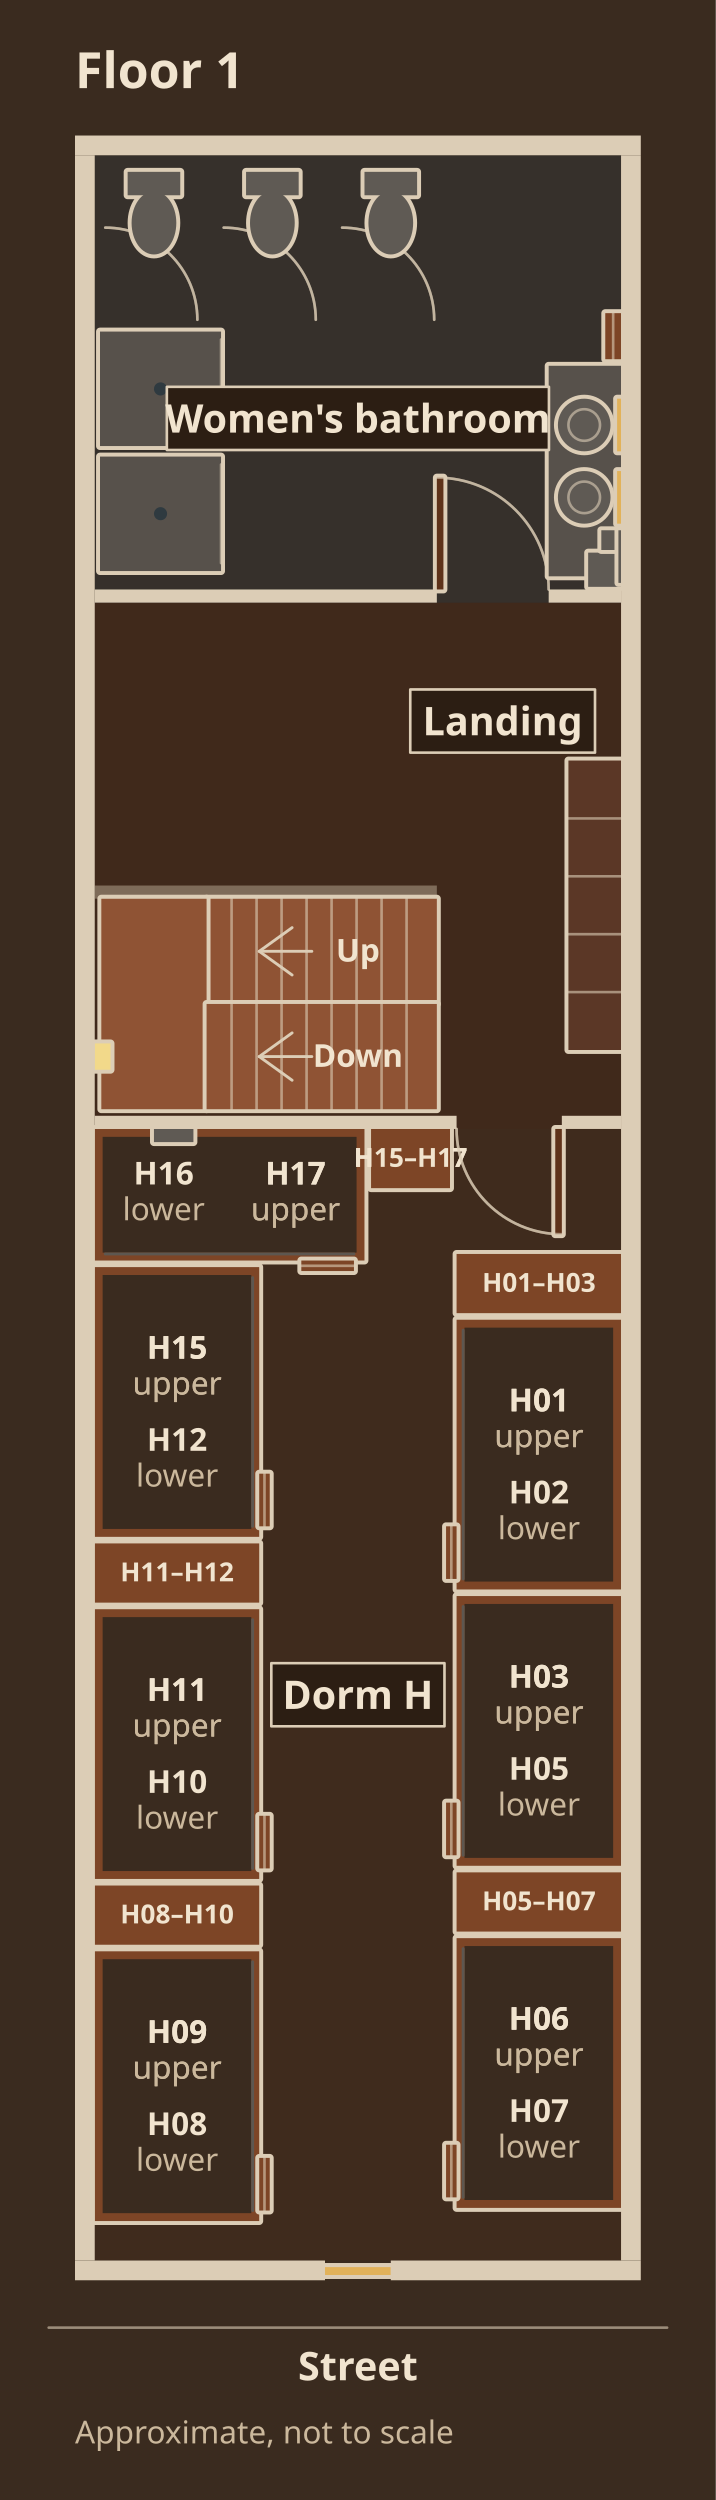
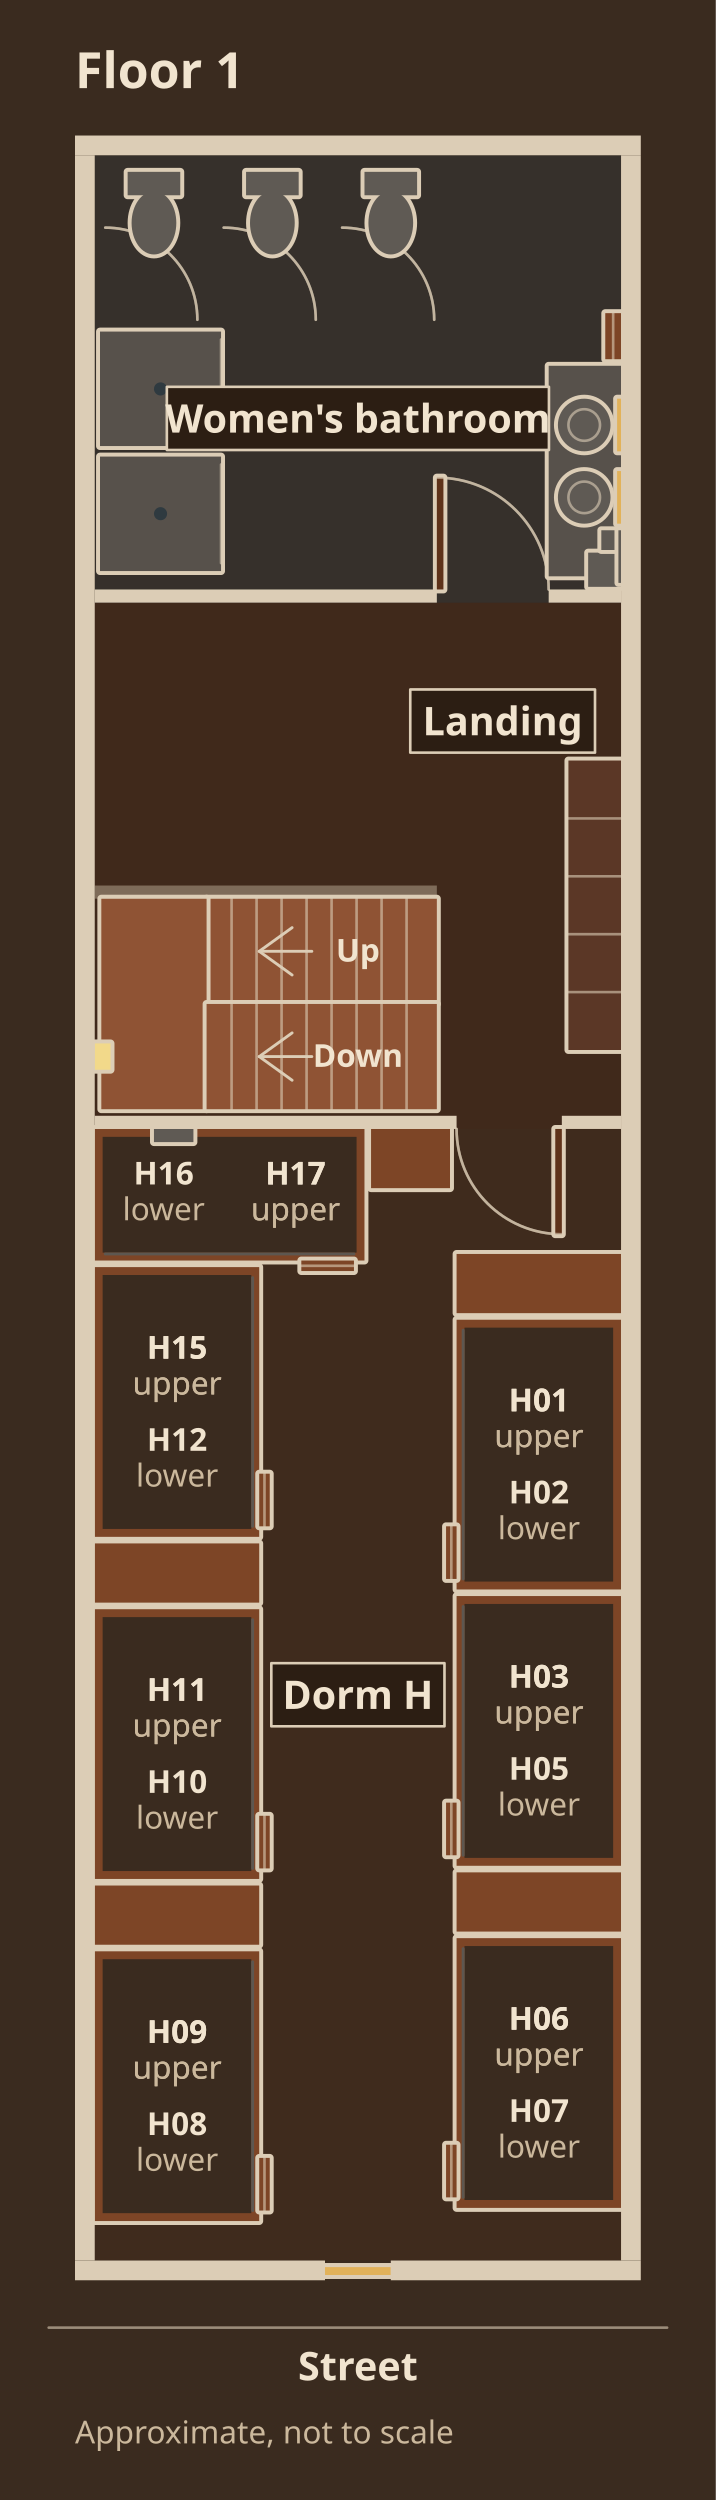
<svg xmlns="http://www.w3.org/2000/svg" class="hj-evening" viewBox="-36 -59 272 950" width="272" height="950" role="img" aria-labelledby="title desc">
-   <style>.hj-evening{stroke:none;stroke-linecap:round;stroke-linejoin:round}.hj-evening path{vector-effect:non-scaling-stroke}.hj-evening text{stroke:none;font-family:Figtree,"Noto Sans Lao",system-ui,sans-serif}.hj-evening .id{fill:none;stroke:#4a2f1b;stroke-width:1;stroke-opacity:.6}.hj-evening .lb{fill:#fffaf2;stroke:#4a2f1b;stroke-width:1}.hj-evening .lc{fill:#6f4d35;font-size:12px}.hj-evening .ln{fill:#4a2f1b;font-size:10px;font-weight:600}.hj-evening .ls{fill:#4a2f1b;font-size:12px;font-weight:600}.hj-evening .lt{fill:#4a2f1b;font-size:19px;font-weight:600}.hj-evening .lx{fill:#4a2f1b;font-size:15px;font-weight:600}.hj-evening .ns{stroke:none}.hj-evening .sk{fill:none;stroke:#4a2f1b;stroke-width:1.1}.hj-evening .sl{stroke:#4a2f1b;stroke-width:3}.hj-evening .wf{fill:#4a2f1b;stroke:none}.hj-evening .wp{fill:#4a2f1b;stroke:none;opacity:.4}.hj-evening .id{stroke:#dccdb6}.hj-evening .lb{fill:#2c1e13;stroke:#dccdb6}.hj-evening .lc{fill:#cbb89c}.hj-evening .ln{fill:#f1e4cf}.hj-evening .ls{fill:#f1e4cf}.hj-evening .lt{fill:#f1e4cf}.hj-evening .lx{fill:#f1e4cf}.hj-evening .sk{stroke:#dccdb6}.hj-evening .sl{stroke:#dccdb6}.hj-evening .wf{fill:#dccdb6}.hj-evening .wp{fill:#dccdb6}.hj-evening .bt0{fill:#57514b}.hj-evening .dp0{fill:#5b3726}.hj-evening .fs0{fill:#2f3a40}.hj-evening .gl0{fill:#e2b25a}.hj-evening .kcu{stroke:#5d5750}.hj-evening .la0{fill:#f2d98a}.hj-evening .pa0{fill:#3a2b1f}.hj-evening .t-path{fill:#40291b}.hj-evening .t-sleep{fill:#3f2b1d}.hj-evening .t-wash{fill:#36302b}.hj-evening .tc0{fill:#8f5334}.hj-evening .wd0{fill:#7d4526}.hj-evening .wh0{fill:#5f5a54}.hj-evening .wk0{fill:#5e3219}</style>
+   <style>.hj-evening{stroke:none;stroke-linecap:round;stroke-linejoin:round}.hj-evening path{vector-effect:non-scaling-stroke}.hj-evening text{stroke:none;font-family:Figtree,"Noto Sans Lao",system-ui,sans-serif}.hj-evening .id{fill:none;stroke:#4a2f1b;stroke-width:1;stroke-opacity:.6}.hj-evening .lb{fill:#fffaf2;stroke:#4a2f1b;stroke-width:1}.hj-evening .lc{fill:#6f4d35;font-size:12px}.hj-evening .ls{fill:#4a2f1b;font-size:12px;font-weight:600}.hj-evening .lt{fill:#4a2f1b;font-size:19px;font-weight:600}.hj-evening .lx{fill:#4a2f1b;font-size:15px;font-weight:600}.hj-evening .ns{stroke:none}.hj-evening .sk{fill:none;stroke:#4a2f1b;stroke-width:1.1}.hj-evening .sl{stroke:#4a2f1b;stroke-width:3}.hj-evening .wf{fill:#4a2f1b;stroke:none}.hj-evening .wp{fill:#4a2f1b;stroke:none;opacity:.4}.hj-evening .id{stroke:#dccdb6}.hj-evening .lb{fill:#2c1e13;stroke:#dccdb6}.hj-evening .lc{fill:#cbb89c}.hj-evening .ls{fill:#f1e4cf}.hj-evening .lt{fill:#f1e4cf}.hj-evening .lx{fill:#f1e4cf}.hj-evening .sk{stroke:#dccdb6}.hj-evening .sl{stroke:#dccdb6}.hj-evening .wf{fill:#dccdb6}.hj-evening .wp{fill:#dccdb6}.hj-evening .bt0{fill:#57514b}.hj-evening .dp0{fill:#5b3726}.hj-evening .fs0{fill:#2f3a40}.hj-evening .gl0{fill:#e2b25a}.hj-evening .kcu{stroke:#5d5750}.hj-evening .la0{fill:#f2d98a}.hj-evening .pa0{fill:#3a2b1f}.hj-evening .t-path{fill:#40291b}.hj-evening .t-sleep{fill:#3f2b1d}.hj-evening .t-wash{fill:#36302b}.hj-evening .tc0{fill:#8f5334}.hj-evening .wd0{fill:#7d4526}.hj-evening .wh0{fill:#5f5a54}.hj-evening .wk0{fill:#5e3219}</style>
  <path class="pa0 ns" d="M-36 -59L236 -59L236 891L-36 891Z" />
  <g id="floor-floor1" data-floor="floor1" data-level="1">
    <g id="area-dorm-h" data-area="dorm-h" data-kind="sleep">
      <path class="t-sleep" d="M0 370L200 370L200 800L0 800Z" />
    </g>
    <g id="area-landing-1" data-area="landing-1" data-kind="path">
      <path class="t-path" d="M0 170L200 170L200 370L0 370Z" />
    </g>
    <g id="area-bath-women" data-area="bath-women" data-kind="wash">
      <path class="t-wash" d="M0 0L200 0L200 170L0 170Z" />
    </g>
    <use href="#fx-window-h-tall" class="sl" />
    <g id="fx-window-h-tall" data-fixture="window" data-area="dorm-h" data-room="dorm-h">
      <path class="gl0" d="M87.5 802.5L112.5 802.5L112.5 805.5L87.5 805.5Z" />
    </g>
    <use href="#fx-window-h-small" class="sl" />
    <g id="fx-window-h-small" data-fixture="window" data-area="dorm-h" data-room="dorm-h">
      <path class="gl0" d="M87.5 802.5L112.5 802.5L112.5 805.5L87.5 805.5Z" />
    </g>
    <g id="fx-ac-outdoor-1" data-fixture="ac-outdoor" data-area="dorm-h" data-room="dorm-h" />
    <g id="fx-ac-outdoor-2" data-fixture="ac-outdoor" data-area="dorm-h" data-room="dorm-h" />
    <g id="fx-ac-outdoor-3" data-fixture="ac-outdoor" data-area="dorm-h" data-room="dorm-h" />
    <use href="#fx-pod-H02" class="sl" />
    <g id="fx-pod-H02" data-fixture="pod" data-label="H02" data-area="dorm-h" data-room="dorm-h">
      <path class="wd0" d="M137.5 442.5L200 442.5L200 545L137.5 545Z" />
      <path class="pa0" d="M140.5 445.5L197 445.5L197 542L140.5 542Z" />
      <path class="sk kcu" d="M140 541L140 446.5" />
      <text class="ls" x="168.8" y="512.3" text-anchor="middle" textLength="23.1" lengthAdjust="spacingAndGlyphs">H02</text>
      <text class="lc" x="168.8" y="525.9" text-anchor="middle" textLength="22.8" lengthAdjust="spacingAndGlyphs">lower</text>
    </g>
    <use href="#fx-pod-H01" class="sl" />
    <g id="fx-pod-H01" data-fixture="pod" data-label="H01" data-area="dorm-h" data-room="dorm-h">
      <text class="ls" x="168.8" y="477.3" text-anchor="middle" textLength="23.1" lengthAdjust="spacingAndGlyphs">H01</text>
      <text class="lc" x="168.8" y="490.9" text-anchor="middle" textLength="22.7" lengthAdjust="spacingAndGlyphs">upper</text>
    </g>
    <use href="#fx-ladder-h-1" class="sl" />
    <g id="fx-ladder-h-1" data-fixture="ladder" data-area="dorm-h" data-room="dorm-h">
      <path class="wd0" d="M133.5 521L137.5 521L137.5 541L133.5 541Z" />
      <path class="id" d="M135.5 541L135.5 521" />
    </g>
    <use href="#fx-pod-H05" class="sl" />
    <g id="fx-pod-H05" data-fixture="pod" data-label="H05" data-area="dorm-h" data-room="dorm-h">
      <path class="wd0" d="M137.5 547.5L200 547.5L200 650L137.5 650Z" />
      <path class="pa0" d="M140.5 550.5L197 550.5L197 647L140.5 647Z" />
      <path class="sk kcu" d="M140 646L140 551.5" />
      <text class="ls" x="168.8" y="617.3" text-anchor="middle" textLength="23.1" lengthAdjust="spacingAndGlyphs">H05</text>
      <text class="lc" x="168.8" y="630.9" text-anchor="middle" textLength="22.8" lengthAdjust="spacingAndGlyphs">lower</text>
    </g>
    <use href="#fx-pod-H03" class="sl" />
    <g id="fx-pod-H03" data-fixture="pod" data-label="H03" data-area="dorm-h" data-room="dorm-h">
      <text class="ls" x="168.8" y="582.3" text-anchor="middle" textLength="23.1" lengthAdjust="spacingAndGlyphs">H03</text>
      <text class="lc" x="168.8" y="595.9" text-anchor="middle" textLength="22.7" lengthAdjust="spacingAndGlyphs">upper</text>
    </g>
    <use href="#fx-ladder-h-2" class="sl" />
    <g id="fx-ladder-h-2" data-fixture="ladder" data-area="dorm-h" data-room="dorm-h">
      <path class="wd0" d="M133.5 626L137.5 626L137.5 646L133.5 646Z" />
      <path class="id" d="M135.5 646L135.5 626" />
    </g>
    <use href="#fx-pod-H07" class="sl" />
    <g id="fx-pod-H07" data-fixture="pod" data-label="H07" data-area="dorm-h" data-room="dorm-h">
      <path class="wd0" d="M137.5 677.5L200 677.5L200 780L137.5 780Z" />
      <path class="pa0" d="M140.5 680.5L197 680.5L197 777L140.5 777Z" />
      <path class="sk kcu" d="M140 776L140 681.5" />
      <text class="ls" x="168.8" y="747.3" text-anchor="middle" textLength="23.1" lengthAdjust="spacingAndGlyphs">H07</text>
      <text class="lc" x="168.8" y="760.9" text-anchor="middle" textLength="22.8" lengthAdjust="spacingAndGlyphs">lower</text>
    </g>
    <use href="#fx-pod-H06" class="sl" />
    <g id="fx-pod-H06" data-fixture="pod" data-label="H06" data-area="dorm-h" data-room="dorm-h">
      <text class="ls" x="168.8" y="712.3" text-anchor="middle" textLength="23.1" lengthAdjust="spacingAndGlyphs">H06</text>
      <text class="lc" x="168.8" y="725.9" text-anchor="middle" textLength="22.7" lengthAdjust="spacingAndGlyphs">upper</text>
    </g>
    <use href="#fx-ladder-h-3" class="sl" />
    <g id="fx-ladder-h-3" data-fixture="ladder" data-area="dorm-h" data-room="dorm-h">
      <path class="wd0" d="M133.5 756L137.5 756L137.5 776L133.5 776Z" />
      <path class="id" d="M135.5 776L135.5 756" />
    </g>
    <use href="#fx-pod-H08" class="sl" />
    <g id="fx-pod-H08" data-fixture="pod" data-label="H08" data-area="dorm-h" data-room="dorm-h">
      <path class="wd0" d="M0 682.5L62.5 682.5L62.5 785L0 785Z" />
      <path class="pa0" d="M3 685.5L59.5 685.5L59.5 782L3 782Z" />
      <path class="sk kcu" d="M60 781L60 686.5" />
      <text class="ls" x="31.3" y="752.3" text-anchor="middle" textLength="23.1" lengthAdjust="spacingAndGlyphs">H08</text>
      <text class="lc" x="31.3" y="765.9" text-anchor="middle" textLength="22.8" lengthAdjust="spacingAndGlyphs">lower</text>
    </g>
    <use href="#fx-pod-H09" class="sl" />
    <g id="fx-pod-H09" data-fixture="pod" data-label="H09" data-area="dorm-h" data-room="dorm-h">
      <text class="ls" x="31.3" y="717.3" text-anchor="middle" textLength="23.1" lengthAdjust="spacingAndGlyphs">H09</text>
      <text class="lc" x="31.3" y="730.9" text-anchor="middle" textLength="22.7" lengthAdjust="spacingAndGlyphs">upper</text>
    </g>
    <use href="#fx-ladder-h-4" class="sl" />
    <g id="fx-ladder-h-4" data-fixture="ladder" data-area="dorm-h" data-room="dorm-h">
      <path class="wd0" d="M62.5 761L66.5 761L66.5 781L62.5 781Z" />
      <path class="id" d="M64.5 781L64.5 761" />
    </g>
    <use href="#fx-pod-H10" class="sl" />
    <g id="fx-pod-H10" data-fixture="pod" data-label="H10" data-area="dorm-h" data-room="dorm-h">
      <path class="wd0" d="M0 552.5L62.5 552.5L62.5 655L0 655Z" />
      <path class="pa0" d="M3 555.5L59.5 555.5L59.5 652L3 652Z" />
      <path class="sk kcu" d="M60 651L60 556.5" />
      <text class="ls" x="31.3" y="622.3" text-anchor="middle" textLength="23.1" lengthAdjust="spacingAndGlyphs">H10</text>
      <text class="lc" x="31.3" y="635.9" text-anchor="middle" textLength="22.8" lengthAdjust="spacingAndGlyphs">lower</text>
    </g>
    <use href="#fx-pod-H11" class="sl" />
    <g id="fx-pod-H11" data-fixture="pod" data-label="H11" data-area="dorm-h" data-room="dorm-h">
      <text class="ls" x="31.3" y="587.3" text-anchor="middle" textLength="23.1" lengthAdjust="spacingAndGlyphs">H11</text>
      <text class="lc" x="31.3" y="600.9" text-anchor="middle" textLength="22.7" lengthAdjust="spacingAndGlyphs">upper</text>
    </g>
    <use href="#fx-ladder-h-5" class="sl" />
    <g id="fx-ladder-h-5" data-fixture="ladder" data-area="dorm-h" data-room="dorm-h">
      <path class="wd0" d="M62.5 631L66.5 631L66.5 651L62.5 651Z" />
      <path class="id" d="M64.5 651L64.5 631" />
    </g>
    <use href="#fx-pod-H12" class="sl" />
    <g id="fx-pod-H12" data-fixture="pod" data-label="H12" data-area="dorm-h" data-room="dorm-h">
      <path class="wd0" d="M0 422.5L62.5 422.5L62.5 525L0 525Z" />
      <path class="pa0" d="M3 425.5L59.5 425.5L59.5 522L3 522Z" />
      <path class="sk kcu" d="M60 521L60 426.5" />
      <text class="ls" x="31.3" y="492.3" text-anchor="middle" textLength="23.1" lengthAdjust="spacingAndGlyphs">H12</text>
      <text class="lc" x="31.3" y="505.9" text-anchor="middle" textLength="22.8" lengthAdjust="spacingAndGlyphs">lower</text>
    </g>
    <use href="#fx-pod-H15" class="sl" />
    <g id="fx-pod-H15" data-fixture="pod" data-label="H15" data-area="dorm-h" data-room="dorm-h">
      <text class="ls" x="31.3" y="457.3" text-anchor="middle" textLength="23.1" lengthAdjust="spacingAndGlyphs">H15</text>
      <text class="lc" x="31.3" y="470.9" text-anchor="middle" textLength="22.7" lengthAdjust="spacingAndGlyphs">upper</text>
    </g>
    <use href="#fx-ladder-h-6" class="sl" />
    <g id="fx-ladder-h-6" data-fixture="ladder" data-area="dorm-h" data-room="dorm-h">
      <path class="wd0" d="M62.5 501L66.5 501L66.5 521L62.5 521Z" />
      <path class="id" d="M64.5 521L64.5 501" />
    </g>
    <use href="#fx-pod-H16" class="sl" />
    <g id="fx-pod-H16" data-fixture="pod" data-label="H16" data-area="dorm-h" data-room="dorm-h">
      <path class="wd0" d="M0 370L102.5 370L102.5 420L0 420Z" />
      <path class="pa0" d="M3 373L99.5 373L99.5 417L3 417Z" />
      <path class="sk kcu" d="M4 417.5L98.5 417.5" />
      <text class="ls" x="26.2" y="391.1" text-anchor="middle" textLength="23.1" lengthAdjust="spacingAndGlyphs">H16</text>
      <text class="lc" x="26.2" y="404.7" text-anchor="middle" textLength="22.8" lengthAdjust="spacingAndGlyphs">lower</text>
    </g>
    <use href="#fx-pod-H17" class="sl" />
    <g id="fx-pod-H17" data-fixture="pod" data-label="H17" data-area="dorm-h" data-room="dorm-h">
      <text class="ls" x="76.3" y="391.1" text-anchor="middle" textLength="23.1" lengthAdjust="spacingAndGlyphs">H17</text>
      <text class="lc" x="76.3" y="404.7" text-anchor="middle" textLength="22.7" lengthAdjust="spacingAndGlyphs">upper</text>
    </g>
    <use href="#fx-ladder-h-7" class="sl" />
    <g id="fx-ladder-h-7" data-fixture="ladder" data-area="dorm-h" data-room="dorm-h">
      <path class="wd0" d="M78.5 420L98.5 420L98.5 424L78.5 424Z" />
      <path class="id" d="M78.5 422L98.5 422" />
    </g>
    <use href="#fx-locker-H01" class="sl" />
    <g id="fx-locker-H01" data-fixture="locker" data-label="H01" data-area="dorm-h" data-room="dorm-h" data-confirmed="false">
      <path class="wd0" d="M137.5 417.5L200 417.5L200 440L137.5 440Z" />
-       <text class="ln" x="168.8" y="431.9" text-anchor="middle" textLength="36.9" lengthAdjust="spacingAndGlyphs">H01–H03</text>
    </g>
    <use href="#fx-locker-H05" class="sl" />
    <g id="fx-locker-H05" data-fixture="locker" data-label="H05" data-area="dorm-h" data-room="dorm-h" data-confirmed="false">
      <path class="wd0" d="M137.5 652.5L200 652.5L200 675L137.5 675Z" />
-       <text class="ln" x="168.8" y="666.9" text-anchor="middle" textLength="36.9" lengthAdjust="spacingAndGlyphs">H05–H07</text>
    </g>
    <use href="#fx-locker-H08" class="sl" />
    <g id="fx-locker-H08" data-fixture="locker" data-label="H08" data-area="dorm-h" data-room="dorm-h" data-confirmed="false">
      <path class="wd0" d="M0 657.5L62.5 657.5L62.5 680L0 680Z" />
-       <text class="ln" x="31.3" y="671.9" text-anchor="middle" textLength="36.9" lengthAdjust="spacingAndGlyphs">H08–H10</text>
    </g>
    <use href="#fx-locker-H11" class="sl" />
    <g id="fx-locker-H11" data-fixture="locker" data-label="H11" data-area="dorm-h" data-room="dorm-h" data-confirmed="false">
      <path class="wd0" d="M0 527.5L62.5 527.5L62.5 550L0 550Z" />
-       <text class="ln" x="31.3" y="541.9" text-anchor="middle" textLength="36.9" lengthAdjust="spacingAndGlyphs">H11–H12</text>
    </g>
    <use href="#fx-locker-H15" class="sl" />
    <g id="fx-locker-H15" data-fixture="locker" data-label="H15" data-area="dorm-h" data-room="dorm-h" data-confirmed="false">
      <path class="wd0" d="M105 370L135 370L135 392.5L105 392.5Z" />
-       <text class="ln" x="120" y="384.4" text-anchor="middle" textLength="36.9" lengthAdjust="spacingAndGlyphs">H15–H17</text>
    </g>
    <use href="#fx-door-dorm-h" class="sl" />
    <g id="fx-door-dorm-h" data-fixture="door-leaf" data-label="H" data-area="dorm-h" data-room="dorm-h">
      <path class="wk0" d="M175 370L177.5 370L177.5 410L175 410Z" />
      <path class="id" d="M177.5 410C155.4 410 137.5 392.1 137.5 370" />
    </g>
    <use href="#fx-shoe-cubbies" class="sl" />
    <g id="fx-shoe-cubbies" data-fixture="shoe-cubbies" data-area="landing-1" data-room="landing-1">
      <path class="dp0" d="M180 230L200 230L200 340L180 340Z" />
      <path class="id" d="M180 318L200 318M180 296L200 296M180 274L200 274M180 252L200 252" />
    </g>
    <use href="#fx-stairs-floor2" class="sl" />
    <g id="fx-stairs-floor2" data-fixture="stairs" data-area="landing-1" data-room="landing-1">
      <path class="tc0" d="M42.5 282.5L130 282.5L130 322.5L42.5 322.5Z" />
      <path class="id" d="M52 322.5L52 282.5M61.5 322.5L61.5 282.5M71 322.5L71 282.5M80.5 322.5L80.5 282.5M90 322.5L90 282.5M99.5 322.5L99.5 282.5M109 322.5L109 282.5M118.5 322.5L118.5 282.5" />
      <path class="sk" d="M82.5 302.5L62.5 302.5" />
      <path class="sk" d="M75 311.5L62.5 302.5L75 293.5" />
      <text class="ls" x="100" y="306.4" text-anchor="middle" textLength="13.2" lengthAdjust="spacingAndGlyphs">Up</text>
    </g>
    <use href="#fx-stairs-floor2-landing" class="sl" />
    <g id="fx-stairs-floor2-landing" data-fixture="stairs" data-area="landing-1" data-room="landing-1" data-confirmed="false">
      <path class="tc0" d="M2.5 282.5L42.5 282.5L42.5 362.5L2.5 362.5Z" />
    </g>
    <use href="#fx-stairs-floor2-up" class="sl" />
    <g id="fx-stairs-floor2-up" data-fixture="stairs" data-area="landing-1" data-room="landing-1" data-confirmed="false">
      <path class="tc0" d="M42.5 322.5L130 322.5L130 362.5L42.5 362.5Z" />
      <path class="id" d="M52 362.5L52 322.5M61.5 362.5L61.5 322.5M71 362.5L71 322.5M80.5 362.5L80.5 322.5M90 362.5L90 322.5M99.5 362.5L99.5 322.5M109 362.5L109 322.5M118.5 362.5L118.5 322.5" />
      <path class="sk" d="M82.5 342.5L62.5 342.5" />
      <path class="sk" d="M75 351.5L62.5 342.5L75 333.5" />
      <text class="ls" x="100" y="346.4" text-anchor="middle" textLength="28.4" lengthAdjust="spacingAndGlyphs">Down</text>
    </g>
    <use href="#fx-door-bath-women" class="sl" />
    <g id="fx-door-bath-women" data-fixture="door-leaf" data-label="Women" data-area="bath-women" data-room="bath-women">
      <path class="wk0" d="M130 122.5L132.5 122.5L132.5 165L130 165Z" />
      <path class="id" d="M130 122.5C153.5 122.5 172.5 141.5 172.5 165" />
    </g>
    <use href="#fx-vanity-women" class="sl" />
    <g id="fx-vanity-women" data-fixture="vanity" data-area="bath-women" data-room="bath-women">
      <path class="bt0" d="M172.5 80L200 80L200 160L172.5 160Z" />
    </g>
    <use href="#fx-basin-women-1" class="sl" />
    <g id="fx-basin-women-1" data-fixture="basin" data-area="bath-women" data-room="bath-women">
      <path class="wh0" d="M196 130C196 135.5 191.5 140 186 140C180.5 140 176 135.5 176 130C176 124.5 180.5 120 186 120C191.5 120 196 124.5 196 130Z" />
      <path class="id" d="M192 130C192 133.3 189.3 136 186 136C182.7 136 180 133.3 180 130C180 126.7 182.7 124 186 124C189.3 124 192 126.7 192 130Z" />
    </g>
    <use href="#fx-basin-women-2" class="sl" />
    <g id="fx-basin-women-2" data-fixture="basin" data-area="bath-women" data-room="bath-women">
      <path class="wh0" d="M196 102.5C196 108 191.5 112.5 186 112.5C180.5 112.5 176 108 176 102.5C176 97 180.5 92.5 186 92.5C191.5 92.5 196 97 196 102.5Z" />
      <path class="id" d="M192 102.5C192 105.8 189.3 108.5 186 108.5C182.7 108.5 180 105.8 180 102.5C180 99.2 182.7 96.5 186 96.5C189.3 96.5 192 99.2 192 102.5Z" />
    </g>
    <use href="#fx-ladder-hatch-women" class="sl" />
    <g id="fx-ladder-hatch-women" data-fixture="ladder-wall" data-area="bath-women" data-room="bath-women">
      <path class="wd0" d="M194 60L200 60L200 77.5L194 77.5Z" />
      <path class="id" d="M197 77.5L197 60" />
    </g>
    <use href="#fx-stall-women-1" class="sl" />
    <g id="fx-stall-women-1" data-fixture="toilet-stall" data-area="bath-women" data-room="bath-women">
      <path class="id" d="M39 62.5C39 43.2 23.3 27.5 4 27.5" />
    </g>
    <use href="#fx-toilet-women-1" class="sl" />
    <g id="fx-toilet-women-1" data-fixture="toilet" data-area="bath-women" data-room="bath-women">
      <path class="wh0" d="M12.5 6.3L32.5 6.3L32.5 15.2L12.5 15.2Z" />
      <path class="wh0" d="M31 25.7C31 19.1 27.2 13.7 22.5 13.7C17.8 13.7 14 19.1 14 25.7C14 32.4 17.8 37.7 22.5 37.7C27.2 37.7 31 32.4 31 25.7Z" />
    </g>
    <use href="#fx-stall-women-2" class="sl" />
    <g id="fx-stall-women-2" data-fixture="toilet-stall" data-area="bath-women" data-room="bath-women">
      <path class="id" d="M84 62.5C84 43.2 68.3 27.5 49 27.5" />
    </g>
    <use href="#fx-toilet-women-2" class="sl" />
    <g id="fx-toilet-women-2" data-fixture="toilet" data-area="bath-women" data-room="bath-women">
      <path class="wh0" d="M57.5 6.3L77.5 6.3L77.5 15.2L57.5 15.2Z" />
      <path class="wh0" d="M76 25.7C76 19.1 72.2 13.7 67.5 13.7C62.8 13.7 59 19.1 59 25.7C59 32.4 62.8 37.7 67.5 37.7C72.2 37.7 76 32.4 76 25.7Z" />
    </g>
    <use href="#fx-stall-women-3" class="sl" />
    <g id="fx-stall-women-3" data-fixture="toilet-stall" data-area="bath-women" data-room="bath-women">
      <path class="id" d="M129 62.5C129 43.2 113.3 27.5 94 27.5" />
    </g>
    <use href="#fx-toilet-women-3" class="sl" />
    <g id="fx-toilet-women-3" data-fixture="toilet" data-area="bath-women" data-room="bath-women">
      <path class="wh0" d="M102.5 6.3L122.5 6.3L122.5 15.2L102.5 15.2Z" />
      <path class="wh0" d="M121 25.7C121 19.1 117.2 13.7 112.5 13.7C107.8 13.7 104 19.1 104 25.7C104 32.4 107.8 37.7 112.5 37.7C117.2 37.7 121 32.4 121 25.7Z" />
    </g>
    <use href="#fx-shower-women-1" class="sl" />
    <g id="fx-shower-women-1" data-fixture="shower" data-area="bath-women" data-room="bath-women">
      <path class="bt0" d="M2 114.5L48 114.5L48 158L2 158Z" />
      <path class="fs0" d="M27.5 136.2C27.5 137.6 26.4 138.7 25 138.7C23.6 138.7 22.5 137.6 22.5 136.2C22.5 134.9 23.6 133.7 25 133.7C26.4 133.7 27.5 134.9 27.5 136.2Z" />
      <path class="id" d="M48 155L48 117.5" />
    </g>
    <use href="#fx-shower-women-2" class="sl" />
    <g id="fx-shower-women-2" data-fixture="shower" data-area="bath-women" data-room="bath-women">
      <path class="bt0" d="M2 67L48 67L48 110.5L2 110.5Z" />
      <path class="fs0" d="M27.5 88.8C27.5 90.1 26.4 91.3 25 91.3C23.6 91.3 22.5 90.1 22.5 88.8C22.5 87.4 23.6 86.3 25 86.3C26.4 86.3 27.5 87.4 27.5 88.8Z" />
      <path class="id" d="M48 107.5L48 70" />
    </g>
    <g id="fx-ac-h" data-fixture="ac-indoor" data-area="dorm-h" data-room="dorm-h" />
    <g id="fx-fan-h-1" data-fixture="fan-ceiling" data-area="dorm-h" data-room="dorm-h" />
    <g id="fx-fan-h-2" data-fixture="fan-ceiling" data-area="dorm-h" data-room="dorm-h" />
    <g id="fx-fan-h-3" data-fixture="fan-ceiling" data-area="dorm-h" data-room="dorm-h" />
    <use href="#fx-fan-exhaust-h" class="sl" />
    <g id="fx-fan-exhaust-h" data-fixture="fan-exhaust" data-area="dorm-h" data-room="dorm-h">
      <path class="wh0" d="M22.5 370L37.5 370L37.5 375L22.5 375Z" />
    </g>
    <use href="#fx-wall-lamp-1" class="sl" />
    <g id="fx-wall-lamp-1" data-fixture="wall-lamp" data-area="landing-1" data-room="landing-1">
      <path class="la0" d="M0 337.5L6 337.5L6 347.5L0 347.5Z" />
    </g>
    <use href="#fx-mirror-women-1" class="sl" />
    <g id="fx-mirror-women-1" data-fixture="mirror" data-area="bath-women" data-room="bath-women">
      <path class="gl0" d="M198.5 120L200 120L200 140L198.5 140Z" />
    </g>
    <use href="#fx-mirror-women-2" class="sl" />
    <g id="fx-mirror-women-2" data-fixture="mirror" data-area="bath-women" data-room="bath-women">
      <path class="gl0" d="M198.5 92.5L200 92.5L200 112.5L198.5 112.5Z" />
    </g>
    <use href="#fx-hand-dryer-women" class="sl" />
    <g id="fx-hand-dryer-women" data-fixture="hand-dryer" data-area="bath-women" data-room="bath-women">
      <path class="wh0" d="M187.5 151L200 151L200 164L187.5 164Z" />
    </g>
    <use href="#fx-hair-dryer-women" class="sl" />
    <g id="fx-hair-dryer-women" data-fixture="hair-dryer" data-area="bath-women" data-room="bath-women">
      <path class="wh0" d="M192.5 142.5L200 142.5L200 150L192.5 150Z" />
    </g>
    <use href="#fx-sign-rules-women" class="sl" />
    <g id="fx-sign-rules-women" data-fixture="sign-plate" data-label="Bathroom rules" data-area="bath-women" data-room="bath-women">
      <path class="wh0" d="M199 142.5L200 142.5L200 162.5L199 162.5Z" />
    </g>
    <g id="fx-fan-women" data-fixture="fan" data-area="bath-women" data-room="bath-women" />
    <g data-walls="">
      <path class="wf" d="M-7.5 800L87.5 800L87.5 807.5L-7.5 807.5Z" />
      <path class="wf" d="M112.5 800L207.5 800L207.5 807.5L112.5 807.5Z" />
      <path class="wf" d="M-7.5 0L0 0L0 800L-7.5 800Z" />
      <path class="wf" d="M200 0L207.5 0L207.5 800L200 800Z" />
      <path class="wf" d="M-7.5 -7.5L207.5 -7.5L207.5 0L-7.5 0Z" />
      <path class="wf" d="M0 365L137.5 365L137.5 370L0 370Z" />
      <path class="wf" d="M177.5 365L200 365L200 370L177.5 370Z" />
      <path class="wp" d="M0 277.5L130 277.5L130 282.5L0 282.5Z" />
      <path class="wf" d="M0 165L130 165L130 170L0 170Z" />
      <path class="wf" d="M172.5 165L200 165L200 170L172.5 170Z" />
    </g>
    <g id="labels-floor1" data-labels="" data-floor="floor1">
      <path class="lb" d="M67.1 573L132.9 573L132.9 597L67.1 597Z" />
      <text class="lx" x="100" y="590.4" text-anchor="middle" textLength="49.8" lengthAdjust="spacingAndGlyphs">Dorm H</text>
      <path class="lb" d="M119.9 203L190.1 203L190.1 227L119.9 227Z" />
      <text class="lx" x="155" y="220.4" text-anchor="middle" textLength="54.2" lengthAdjust="spacingAndGlyphs">Landing</text>
      <path class="lb" d="M27.4 88L172.6 88L172.6 112L27.4 112Z" />
      <text class="lx" x="100" y="105.4" text-anchor="middle" textLength="129.2" lengthAdjust="spacingAndGlyphs">Women's bathroom</text>
    </g>
  </g>
  <text class="lt" x="-7.5" y="-25.5" textLength="60.2" lengthAdjust="spacingAndGlyphs">Floor 1</text>
  <path class="id" d="M-17.5 825.5L217.5 825.5" />
  <text class="lx" x="100" y="845.5" text-anchor="middle" textLength="42.3" lengthAdjust="spacingAndGlyphs">Street</text>
  <text class="lc" x="-7.5" y="869.5" textLength="137.9" lengthAdjust="spacingAndGlyphs">Approximate, not to scale</text>
</svg>
